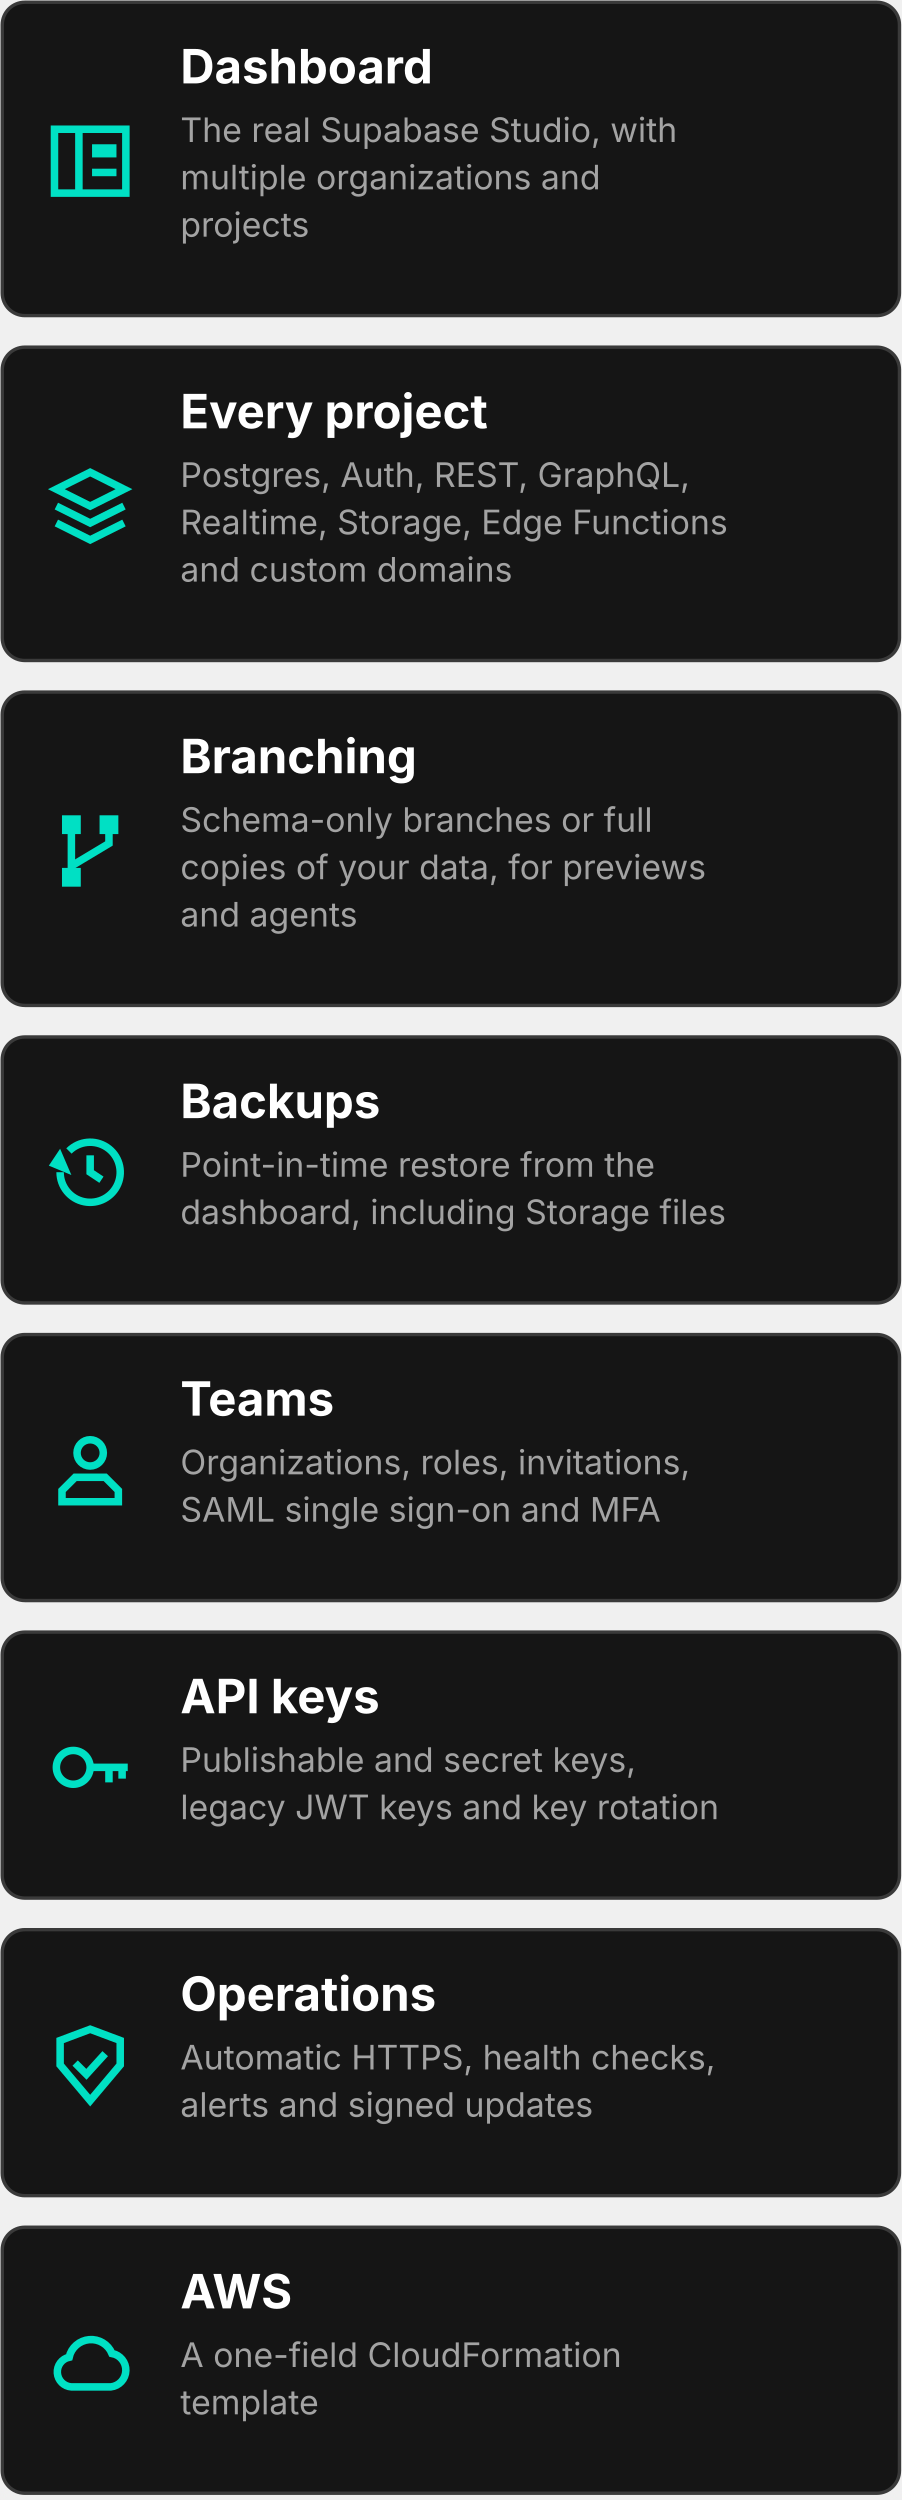
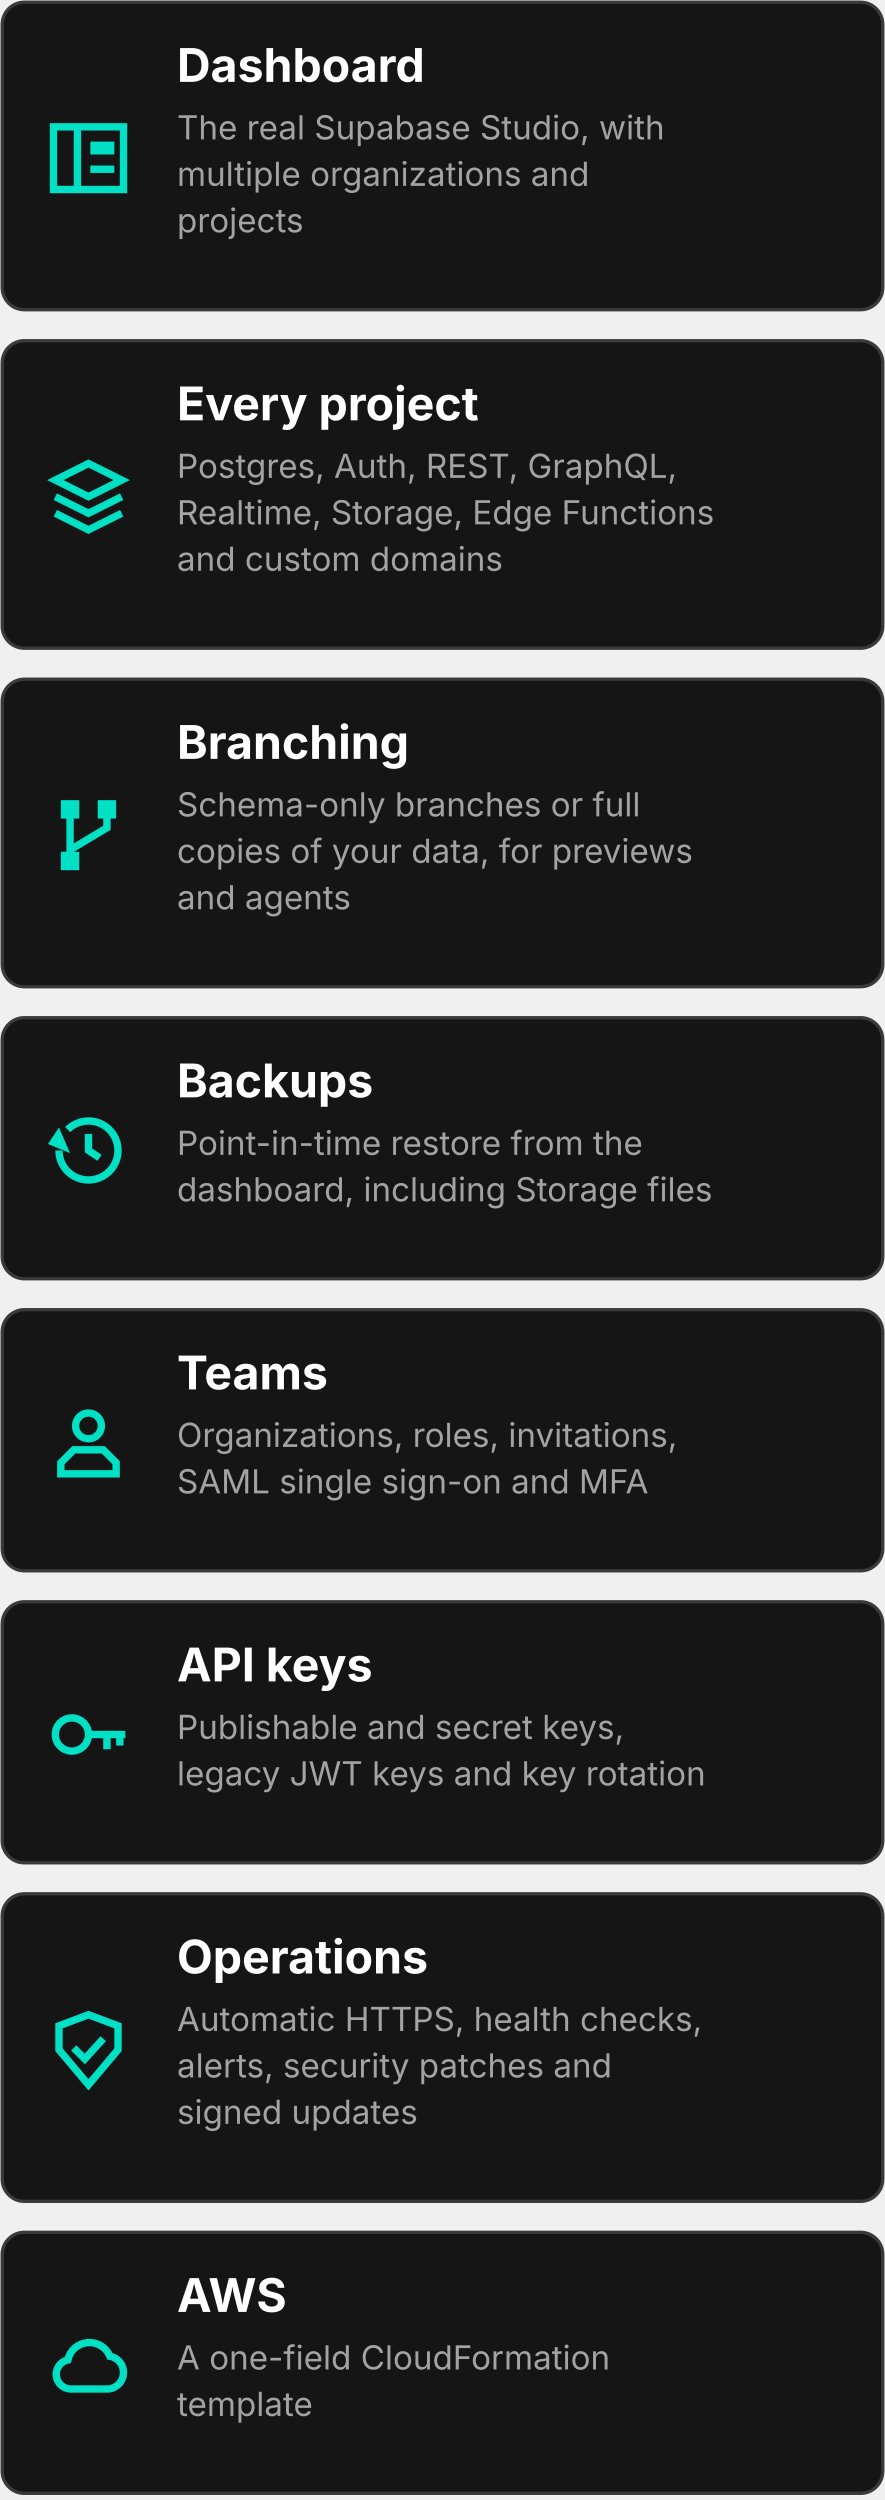
- <svg xmlns="http://www.w3.org/2000/svg" viewBox="0 0 400 1109" width="400" height="1109" role="img" aria-label="What is included (dark, narrow)">
+ <svg xmlns="http://www.w3.org/2000/svg" viewBox="0 0 400 1130" width="400" height="1130" role="img" aria-label="What is included (dark, narrow)">
  <rect x="1" y="1" width="398" height="139" rx="10" fill="#151515" stroke="#3a3a3a" stroke-width="1.5" />
  <g transform="translate(20 51.5) scale(0.8333)" fill="none" stroke="#00e0c4" stroke-width="4" stroke-linejoin="miter" stroke-linecap="butt">
    <rect x="5" y="7" width="38" height="34" />
    <path d="M18 7V41" />
    <path stroke="none" fill="#00e0c4" d="M25 15h13v7H25z" />
    <path d="M25 30h13" />
  </g>
  <text x="80" y="37" font-family="-apple-system, BlinkMacSystemFont, 'Segoe UI', Inter, Helvetica, Arial, sans-serif" font-size="21" font-weight="700" fill="#ffffff" text-anchor="start">Dashboard</text>
  <text x="80" y="63" font-family="-apple-system, BlinkMacSystemFont, 'Segoe UI', Inter, Helvetica, Arial, sans-serif" font-size="15" font-weight="400" fill="#a3a3a3" text-anchor="start">The real Supabase Studio, with</text>
  <text x="80" y="84" font-family="-apple-system, BlinkMacSystemFont, 'Segoe UI', Inter, Helvetica, Arial, sans-serif" font-size="15" font-weight="400" fill="#a3a3a3" text-anchor="start">multiple organizations and</text>
  <text x="80" y="105" font-family="-apple-system, BlinkMacSystemFont, 'Segoe UI', Inter, Helvetica, Arial, sans-serif" font-size="15" font-weight="400" fill="#a3a3a3" text-anchor="start">projects</text>
  <rect x="1" y="154" width="398" height="139" rx="10" fill="#151515" stroke="#3a3a3a" stroke-width="1.5" />
  <g transform="translate(20 204.5) scale(0.8333)" fill="none" stroke="#00e0c4" stroke-width="4" stroke-linejoin="miter" stroke-linecap="butt">
    <path d="M24 6L42 15L24 24L6 15Z" />
    <path d="M6 24L24 33L42 24" />
    <path d="M6 33L24 42L42 33" />
  </g>
  <text x="80" y="190" font-family="-apple-system, BlinkMacSystemFont, 'Segoe UI', Inter, Helvetica, Arial, sans-serif" font-size="21" font-weight="700" fill="#ffffff" text-anchor="start">Every project</text>
  <text x="80" y="216" font-family="-apple-system, BlinkMacSystemFont, 'Segoe UI', Inter, Helvetica, Arial, sans-serif" font-size="15" font-weight="400" fill="#a3a3a3" text-anchor="start">Postgres, Auth, REST, GraphQL,</text>
  <text x="80" y="237" font-family="-apple-system, BlinkMacSystemFont, 'Segoe UI', Inter, Helvetica, Arial, sans-serif" font-size="15" font-weight="400" fill="#a3a3a3" text-anchor="start">Realtime, Storage, Edge Functions</text>
  <text x="80" y="258" font-family="-apple-system, BlinkMacSystemFont, 'Segoe UI', Inter, Helvetica, Arial, sans-serif" font-size="15" font-weight="400" fill="#a3a3a3" text-anchor="start">and custom domains</text>
  <rect x="1" y="307" width="398" height="139" rx="10" fill="#151515" stroke="#3a3a3a" stroke-width="1.5" />
  <g transform="translate(20 357.5) scale(0.8333)" fill="none" stroke="#00e0c4" stroke-width="4" stroke-linejoin="miter" stroke-linecap="butt">
    <path d="M14 10V38" />
    <path d="M34 10V20L14 32" />
    <path stroke="none" fill="#00e0c4" d="M9 5h10v10H9zM29 5h10v10H29zM9 33h10v10H9z" />
  </g>
  <text x="80" y="343" font-family="-apple-system, BlinkMacSystemFont, 'Segoe UI', Inter, Helvetica, Arial, sans-serif" font-size="21" font-weight="700" fill="#ffffff" text-anchor="start">Branching</text>
  <text x="80" y="369" font-family="-apple-system, BlinkMacSystemFont, 'Segoe UI', Inter, Helvetica, Arial, sans-serif" font-size="15" font-weight="400" fill="#a3a3a3" text-anchor="start">Schema-only branches or full</text>
  <text x="80" y="390" font-family="-apple-system, BlinkMacSystemFont, 'Segoe UI', Inter, Helvetica, Arial, sans-serif" font-size="15" font-weight="400" fill="#a3a3a3" text-anchor="start">copies of your data, for previews</text>
  <text x="80" y="411" font-family="-apple-system, BlinkMacSystemFont, 'Segoe UI', Inter, Helvetica, Arial, sans-serif" font-size="15" font-weight="400" fill="#a3a3a3" text-anchor="start">and agents</text>
  <rect x="1" y="460" width="398" height="118" rx="10" fill="#151515" stroke="#3a3a3a" stroke-width="1.5" />
  <g transform="translate(20 500) scale(0.8333)" fill="none" stroke="#00e0c4" stroke-width="4" stroke-linejoin="miter" stroke-linecap="butt">
    <path d="M12.7 12.7A16 16 0 1 1 8 24" />
    <path d="M24 15V24L30 28" />
    <path stroke="none" fill="#00e0c4" d="M2 20.5L14 25.5L8 11.5Z" />
  </g>
  <text x="80" y="496" font-family="-apple-system, BlinkMacSystemFont, 'Segoe UI', Inter, Helvetica, Arial, sans-serif" font-size="21" font-weight="700" fill="#ffffff" text-anchor="start">Backups</text>
  <text x="80" y="522" font-family="-apple-system, BlinkMacSystemFont, 'Segoe UI', Inter, Helvetica, Arial, sans-serif" font-size="15" font-weight="400" fill="#a3a3a3" text-anchor="start">Point-in-time restore from the</text>
  <text x="80" y="543" font-family="-apple-system, BlinkMacSystemFont, 'Segoe UI', Inter, Helvetica, Arial, sans-serif" font-size="15" font-weight="400" fill="#a3a3a3" text-anchor="start">dashboard, including Storage files</text>
  <rect x="1" y="592" width="398" height="118" rx="10" fill="#151515" stroke="#3a3a3a" stroke-width="1.5" />
  <g transform="translate(20 632) scale(0.8333)" fill="none" stroke="#00e0c4" stroke-width="4" stroke-linejoin="miter" stroke-linecap="butt">
    <circle cx="24" cy="15" r="7" />
    <path d="M9 41V35L16 28H32L39 35V41Z" />
  </g>
  <text x="80" y="628" font-family="-apple-system, BlinkMacSystemFont, 'Segoe UI', Inter, Helvetica, Arial, sans-serif" font-size="21" font-weight="700" fill="#ffffff" text-anchor="start">Teams</text>
  <text x="80" y="654" font-family="-apple-system, BlinkMacSystemFont, 'Segoe UI', Inter, Helvetica, Arial, sans-serif" font-size="15" font-weight="400" fill="#a3a3a3" text-anchor="start">Organizations, roles, invitations,</text>
  <text x="80" y="675" font-family="-apple-system, BlinkMacSystemFont, 'Segoe UI', Inter, Helvetica, Arial, sans-serif" font-size="15" font-weight="400" fill="#a3a3a3" text-anchor="start">SAML single sign-on and MFA</text>
  <rect x="1" y="724" width="398" height="118" rx="10" fill="#151515" stroke="#3a3a3a" stroke-width="1.5" />
  <g transform="translate(20 764) scale(0.8333)" fill="none" stroke="#00e0c4" stroke-width="4" stroke-linejoin="miter" stroke-linecap="butt">
    <circle cx="15" cy="24" r="9" />
    <path d="M24 24H44" />
    <path d="M34 24V32M41 24V30" />
  </g>
  <text x="80" y="760" font-family="-apple-system, BlinkMacSystemFont, 'Segoe UI', Inter, Helvetica, Arial, sans-serif" font-size="21" font-weight="700" fill="#ffffff" text-anchor="start">API keys</text>
  <text x="80" y="786" font-family="-apple-system, BlinkMacSystemFont, 'Segoe UI', Inter, Helvetica, Arial, sans-serif" font-size="15" font-weight="400" fill="#a3a3a3" text-anchor="start">Publishable and secret keys,</text>
  <text x="80" y="807" font-family="-apple-system, BlinkMacSystemFont, 'Segoe UI', Inter, Helvetica, Arial, sans-serif" font-size="15" font-weight="400" fill="#a3a3a3" text-anchor="start">legacy JWT keys and key rotation</text>
-   <rect x="1" y="856" width="398" height="118" rx="10" fill="#151515" stroke="#3a3a3a" stroke-width="1.5" />
-   <g transform="translate(20 896) scale(0.8333)" fill="none" stroke="#00e0c4" stroke-width="4" stroke-linejoin="miter" stroke-linecap="butt">
+   <rect x="1" y="856" width="398" height="139" rx="10" fill="#151515" stroke="#3a3a3a" stroke-width="1.5" />
+   <g transform="translate(20 906.5) scale(0.8333)" fill="none" stroke="#00e0c4" stroke-width="4" stroke-linejoin="miter" stroke-linecap="butt">
    <path d="M24 5L40 11V24L24 43L8 24V11Z" />
    <path d="M16 23L22 29L32 18" />
  </g>
  <text x="80" y="892" font-family="-apple-system, BlinkMacSystemFont, 'Segoe UI', Inter, Helvetica, Arial, sans-serif" font-size="21" font-weight="700" fill="#ffffff" text-anchor="start">Operations</text>
  <text x="80" y="918" font-family="-apple-system, BlinkMacSystemFont, 'Segoe UI', Inter, Helvetica, Arial, sans-serif" font-size="15" font-weight="400" fill="#a3a3a3" text-anchor="start">Automatic HTTPS, health checks,</text>
-   <text x="80" y="939" font-family="-apple-system, BlinkMacSystemFont, 'Segoe UI', Inter, Helvetica, Arial, sans-serif" font-size="15" font-weight="400" fill="#a3a3a3" text-anchor="start">alerts and signed updates</text>
-   <rect x="1" y="988" width="398" height="118" rx="10" fill="#151515" stroke="#3a3a3a" stroke-width="1.5" />
-   <g transform="translate(20 1028) scale(0.8333)" fill="none" stroke="#00e0c4" stroke-width="4" stroke-linejoin="miter" stroke-linecap="butt">
+   <text x="80" y="939" font-family="-apple-system, BlinkMacSystemFont, 'Segoe UI', Inter, Helvetica, Arial, sans-serif" font-size="15" font-weight="400" fill="#a3a3a3" text-anchor="start">alerts, security patches and</text>
+   <text x="80" y="960" font-family="-apple-system, BlinkMacSystemFont, 'Segoe UI', Inter, Helvetica, Arial, sans-serif" font-size="15" font-weight="400" fill="#a3a3a3" text-anchor="start">signed updates</text>
+   <rect x="1" y="1009" width="398" height="118" rx="10" fill="#151515" stroke="#3a3a3a" stroke-width="1.5" />
+   <g transform="translate(20 1049) scale(0.8333)" fill="none" stroke="#00e0c4" stroke-width="4" stroke-linejoin="miter" stroke-linecap="butt">
    <path d="M14 37A8 8 0 0 1 12.8 21.2A12 12 0 0 1 35.6 19.2A9 9 0 0 1 35 37Z" />
  </g>
-   <text x="80" y="1024" font-family="-apple-system, BlinkMacSystemFont, 'Segoe UI', Inter, Helvetica, Arial, sans-serif" font-size="21" font-weight="700" fill="#ffffff" text-anchor="start">AWS</text>
-   <text x="80" y="1050" font-family="-apple-system, BlinkMacSystemFont, 'Segoe UI', Inter, Helvetica, Arial, sans-serif" font-size="15" font-weight="400" fill="#a3a3a3" text-anchor="start">A one-field CloudFormation</text>
-   <text x="80" y="1071" font-family="-apple-system, BlinkMacSystemFont, 'Segoe UI', Inter, Helvetica, Arial, sans-serif" font-size="15" font-weight="400" fill="#a3a3a3" text-anchor="start">template</text>
+   <text x="80" y="1045" font-family="-apple-system, BlinkMacSystemFont, 'Segoe UI', Inter, Helvetica, Arial, sans-serif" font-size="21" font-weight="700" fill="#ffffff" text-anchor="start">AWS</text>
+   <text x="80" y="1071" font-family="-apple-system, BlinkMacSystemFont, 'Segoe UI', Inter, Helvetica, Arial, sans-serif" font-size="15" font-weight="400" fill="#a3a3a3" text-anchor="start">A one-field CloudFormation</text>
+   <text x="80" y="1092" font-family="-apple-system, BlinkMacSystemFont, 'Segoe UI', Inter, Helvetica, Arial, sans-serif" font-size="15" font-weight="400" fill="#a3a3a3" text-anchor="start">template</text>
</svg>
